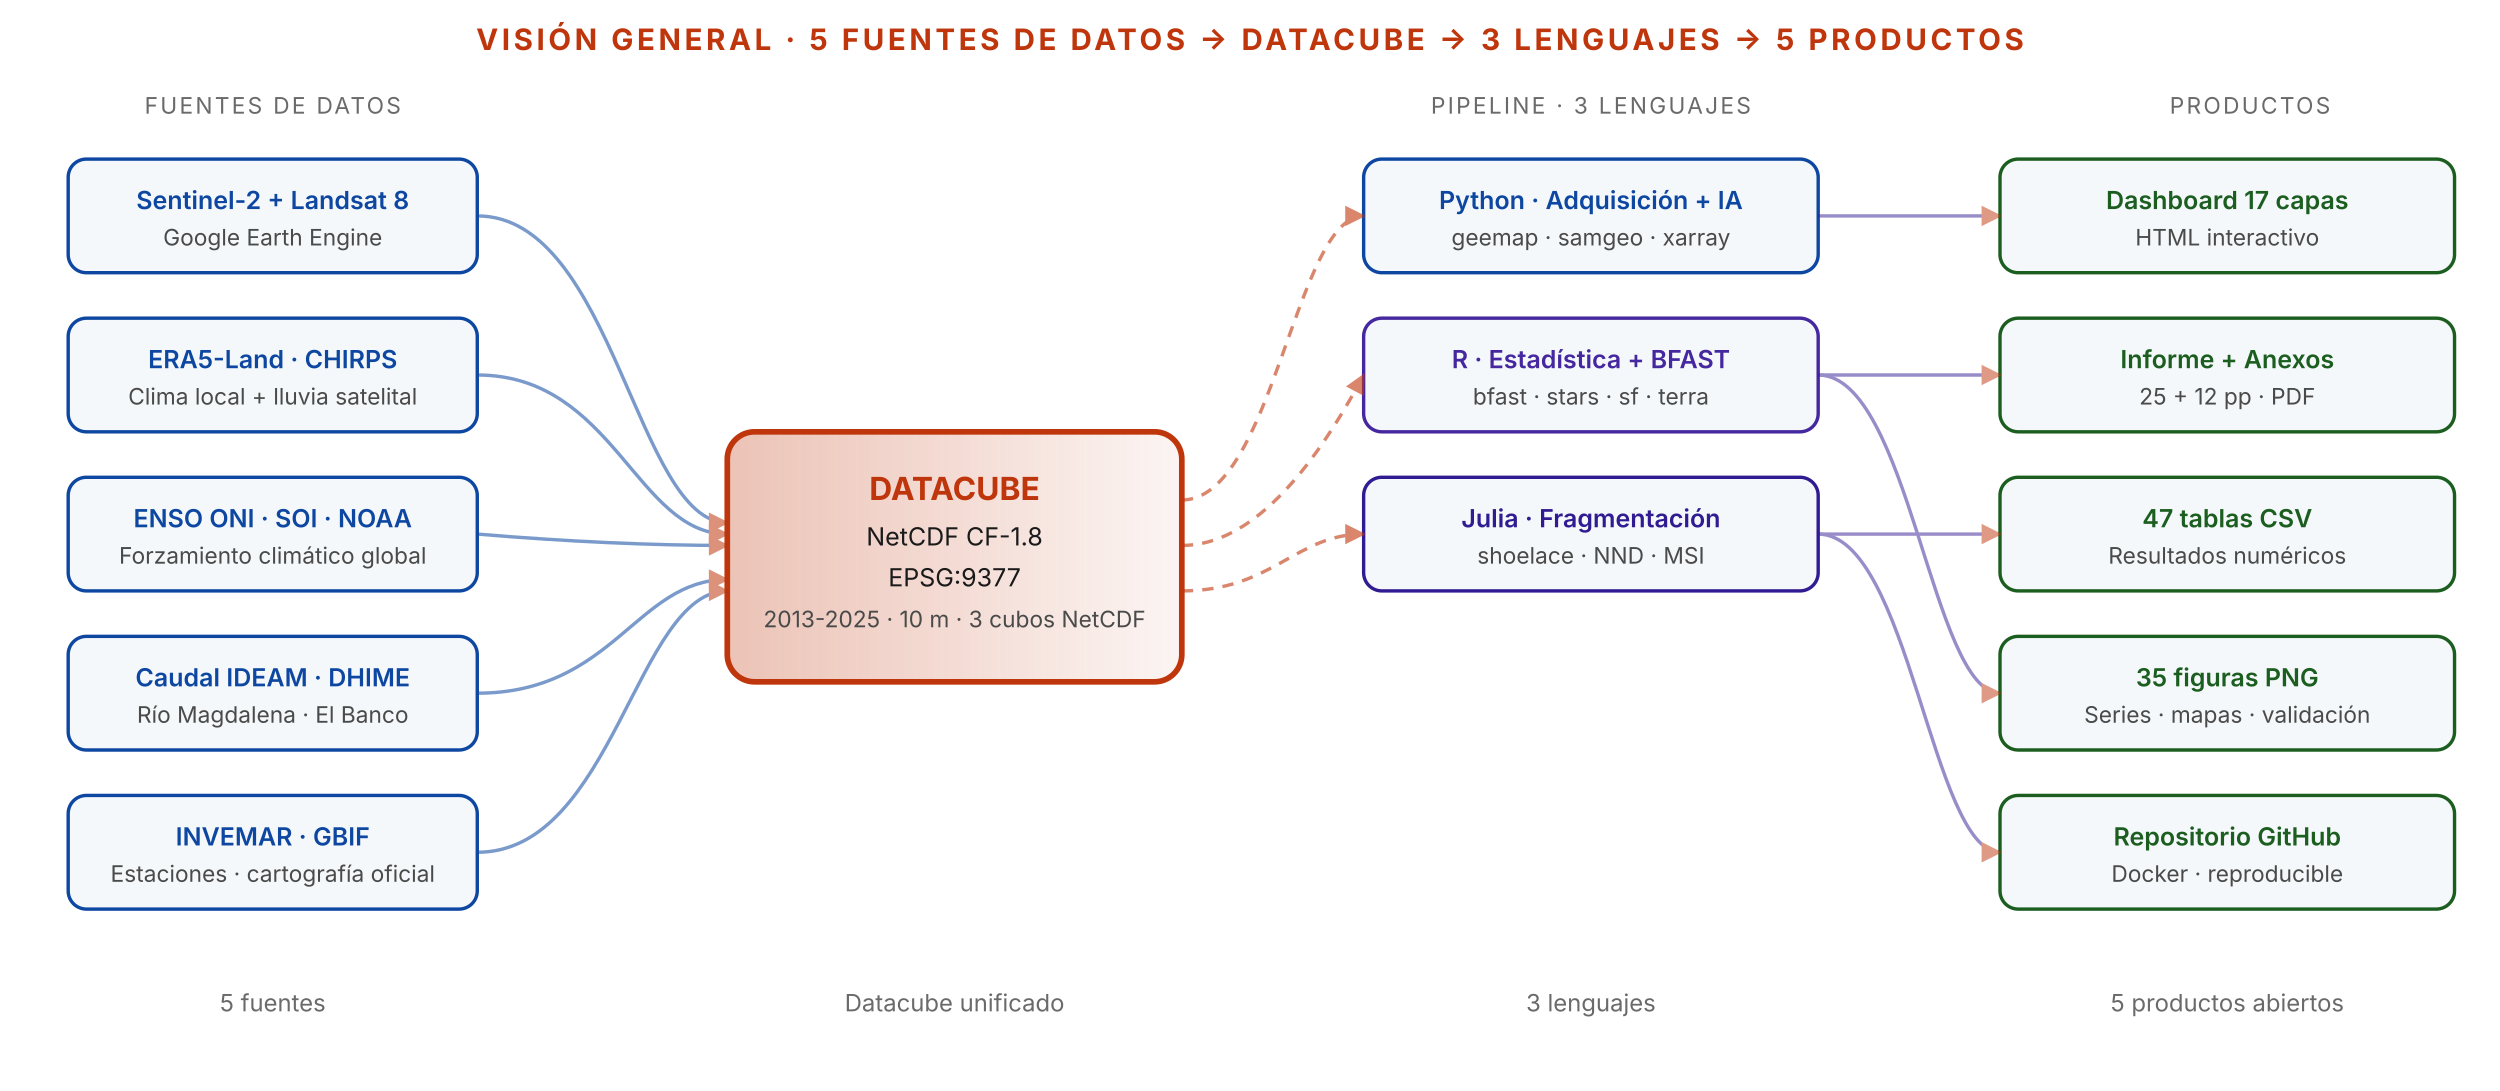
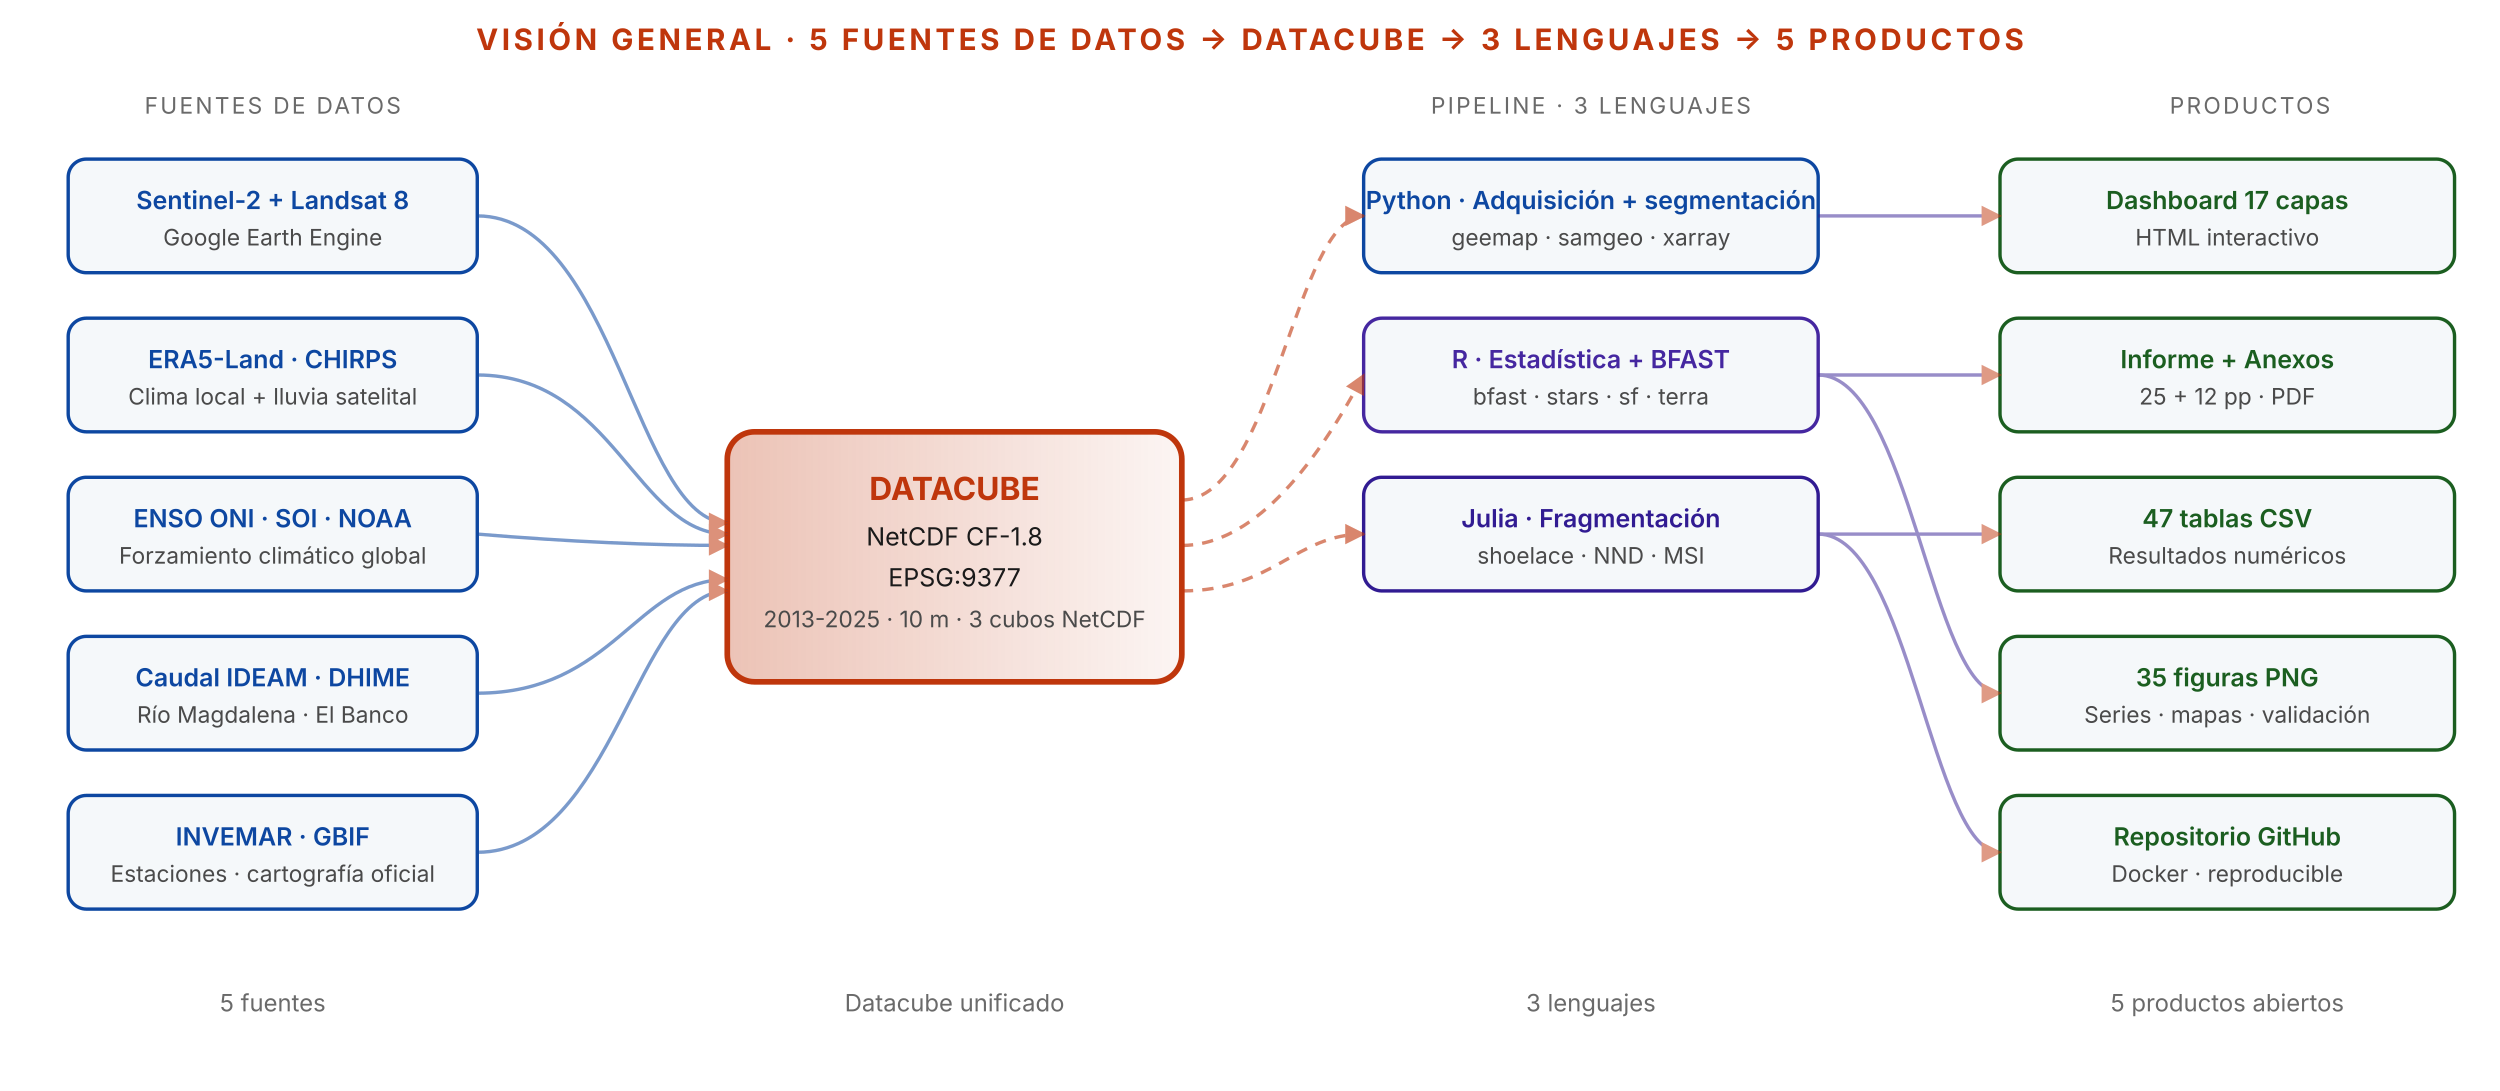
<svg xmlns="http://www.w3.org/2000/svg" viewBox="0 0 1100 480">
  <defs>
    <linearGradient id="grad-amber" x1="0" x2="1">
      <stop offset="0" stop-color="#bf360c" stop-opacity="0.3" />
      <stop offset="1" stop-color="#bf360c" stop-opacity="0.05" />
    </linearGradient>
    <marker id="arr-amber" viewBox="0 0 10 10" refX="9" refY="5" markerWidth="6" markerHeight="6" orient="auto">
      <path d="M0,0 L10,5 L0,10 z" fill="#bf360c" />
    </marker>
  </defs>
  <rect width="1100" height="480" fill="#ffffff" />
  <text x="550" y="22" fill="#bf360c" font-family="Inter, sans-serif" font-size="13" font-weight="700" text-anchor="middle" letter-spacing="0.12em">VISIÓN GENERAL · 5 FUENTES DE DATOS → DATACUBE → 3 LENGUAJES → 5 PRODUCTOS</text>
  <g font-family="Inter, sans-serif" font-size="11" text-anchor="middle">
    <text x="120" y="50" fill="#6a6a6a" font-size="10" letter-spacing="0.1em">FUENTES DE DATOS</text>
    <g>
      <rect x="30" y="70" width="180" height="50" rx="8" fill="#f5f8fa" stroke="#0d47a1" stroke-width="1.5" />
      <text x="120" y="92" fill="#0d47a1" font-weight="600">Sentinel-2 + Landsat 8</text>
      <text x="120" y="108" fill="#4a4a4a" font-size="10">Google Earth Engine</text>
    </g>
    <g>
      <rect x="30" y="140" width="180" height="50" rx="8" fill="#f5f8fa" stroke="#0d47a1" stroke-width="1.5" />
      <text x="120" y="162" fill="#0d47a1" font-weight="600">ERA5-Land · CHIRPS</text>
      <text x="120" y="178" fill="#4a4a4a" font-size="10">Clima local + lluvia satelital</text>
    </g>
    <g>
      <rect x="30" y="210" width="180" height="50" rx="8" fill="#f5f8fa" stroke="#0d47a1" stroke-width="1.5" />
      <text x="120" y="232" fill="#0d47a1" font-weight="600">ENSO ONI · SOI · NOAA</text>
      <text x="120" y="248" fill="#4a4a4a" font-size="10">Forzamiento climático global</text>
    </g>
    <g>
      <rect x="30" y="280" width="180" height="50" rx="8" fill="#f5f8fa" stroke="#0d47a1" stroke-width="1.5" />
      <text x="120" y="302" fill="#0d47a1" font-weight="600">Caudal IDEAM · DHIME</text>
      <text x="120" y="318" fill="#4a4a4a" font-size="10">Río Magdalena · El Banco</text>
    </g>
    <g>
      <rect x="30" y="350" width="180" height="50" rx="8" fill="#f5f8fa" stroke="#0d47a1" stroke-width="1.5" />
      <text x="120" y="372" fill="#0d47a1" font-weight="600">INVEMAR · GBIF</text>
      <text x="120" y="388" fill="#4a4a4a" font-size="10">Estaciones · cartografía oficial</text>
    </g>
  </g>
  <g>
    <rect x="320" y="190" width="200" height="110" rx="12" fill="url(#grad-amber)" stroke="#bf360c" stroke-width="2.5" />
    <text x="420" y="220" text-anchor="middle" fill="#bf360c" font-family="Inter, sans-serif" font-weight="700" font-size="14">DATACUBE</text>
    <text x="420" y="240" text-anchor="middle" fill="#1a1a1a" font-family="Inter, sans-serif" font-size="11">NetCDF CF-1.8</text>
    <text x="420" y="258" text-anchor="middle" fill="#1a1a1a" font-family="Inter, sans-serif" font-size="11">EPSG:9377</text>
    <text x="420" y="276" text-anchor="middle" fill="#4a4a4a" font-family="Inter, sans-serif" font-size="10">2013-2025 · 10 m · 3 cubos NetCDF</text>
  </g>
  <g fill="none" stroke="#0d47a1" stroke-width="1.5" opacity="0.55" marker-end="url(#arr-amber)">
    <path d="M 210 95 C 270 95 280 230 320 230" />
    <path d="M 210 165 C 270 165 280 235 320 235" />
    <path d="M 210 235 Q 270 240 320 240" />
    <path d="M 210 305 C 270 305 280 255 320 255" />
    <path d="M 210 375 C 270 375 280 260 320 260" />
  </g>
  <g font-family="Inter, sans-serif" font-size="11" text-anchor="middle">
    <text x="700" y="50" fill="#6a6a6a" font-size="10" letter-spacing="0.1em">PIPELINE · 3 LENGUAJES</text>
    <g>
      <rect x="600" y="70" width="200" height="50" rx="8" fill="#f5f8fa" stroke="#0d47a1" stroke-width="1.5" />
-       <text x="700" y="92" fill="#0d47a1" font-weight="600">Python · Adquisición + IA</text>
+       <text x="700" y="92" fill="#0d47a1" font-weight="600">Python · Adquisición + segmentación</text>
      <text x="700" y="108" fill="#4a4a4a" font-size="10">geemap · samgeo · xarray</text>
    </g>
    <g>
      <rect x="600" y="140" width="200" height="50" rx="8" fill="#f5f8fa" stroke="#4527a0" stroke-width="1.5" />
      <text x="700" y="162" fill="#4527a0" font-weight="600">R · Estadística + BFAST</text>
      <text x="700" y="178" fill="#4a4a4a" font-size="10">bfast · stars · sf · terra</text>
    </g>
    <g>
      <rect x="600" y="210" width="200" height="50" rx="8" fill="#f5f8fa" stroke="#311b92" stroke-width="1.5" />
      <text x="700" y="232" fill="#311b92" font-weight="600">Julia · Fragmentación</text>
      <text x="700" y="248" fill="#4a4a4a" font-size="10">shoelace · NND · MSI</text>
    </g>
  </g>
  <g fill="none" stroke="#bf360c" stroke-width="1.5" opacity="0.6" marker-end="url(#arr-amber)" stroke-dasharray="5 4">
    <path d="M 520 220 C 560 220 570 95 600 95" />
    <path d="M 520 240 Q 560 240 600 165" />
    <path d="M 520 260 C 560 260 570 235 600 235" />
  </g>
  <g font-family="Inter, sans-serif" font-size="11" text-anchor="middle">
    <text x="990" y="50" fill="#6a6a6a" font-size="10" letter-spacing="0.1em">PRODUCTOS</text>
    <g>
      <rect x="880" y="70" width="200" height="50" rx="8" fill="#f5f8fa" stroke="#1b5e20" stroke-width="1.5" />
      <text x="980" y="92" fill="#1b5e20" font-weight="600">Dashboard 17 capas</text>
      <text x="980" y="108" fill="#4a4a4a" font-size="10">HTML interactivo</text>
    </g>
    <g>
      <rect x="880" y="140" width="200" height="50" rx="8" fill="#f5f8fa" stroke="#1b5e20" stroke-width="1.5" />
      <text x="980" y="162" fill="#1b5e20" font-weight="600">Informe + Anexos</text>
      <text x="980" y="178" fill="#4a4a4a" font-size="10">25 + 12 pp · PDF</text>
    </g>
    <g>
      <rect x="880" y="210" width="200" height="50" rx="8" fill="#f5f8fa" stroke="#1b5e20" stroke-width="1.5" />
      <text x="980" y="232" fill="#1b5e20" font-weight="600">47 tablas CSV</text>
      <text x="980" y="248" fill="#4a4a4a" font-size="10">Resultados numéricos</text>
    </g>
    <g>
      <rect x="880" y="280" width="200" height="50" rx="8" fill="#f5f8fa" stroke="#1b5e20" stroke-width="1.5" />
      <text x="980" y="302" fill="#1b5e20" font-weight="600">35 figuras PNG</text>
      <text x="980" y="318" fill="#4a4a4a" font-size="10">Series · mapas · validación</text>
    </g>
    <g>
      <rect x="880" y="350" width="200" height="50" rx="8" fill="#f5f8fa" stroke="#1b5e20" stroke-width="1.5" />
      <text x="980" y="372" fill="#1b5e20" font-weight="600">Repositorio GitHub</text>
      <text x="980" y="388" fill="#4a4a4a" font-size="10">Docker · reproducible</text>
    </g>
  </g>
  <g fill="none" stroke="#311b92" stroke-width="1.5" opacity="0.5" marker-end="url(#arr-amber)">
    <path d="M 800 95 C 840 95 850 95 880 95" />
    <path d="M 800 165 C 840 165 850 165 880 165" />
    <path d="M 800 235 C 840 235 850 235 880 235" />
    <path d="M 800 165 C 840 165 850 305 880 305" />
    <path d="M 800 235 C 840 235 850 375 880 375" />
  </g>
  <g font-family="Inter, sans-serif" font-size="10.5" fill="#6a6a6a">
    <text x="120" y="445" text-anchor="middle">5 fuentes</text>
    <text x="420" y="445" text-anchor="middle">Datacube unificado</text>
    <text x="700" y="445" text-anchor="middle">3 lenguajes</text>
    <text x="980" y="445" text-anchor="middle">5 productos abiertos</text>
  </g>
</svg>
